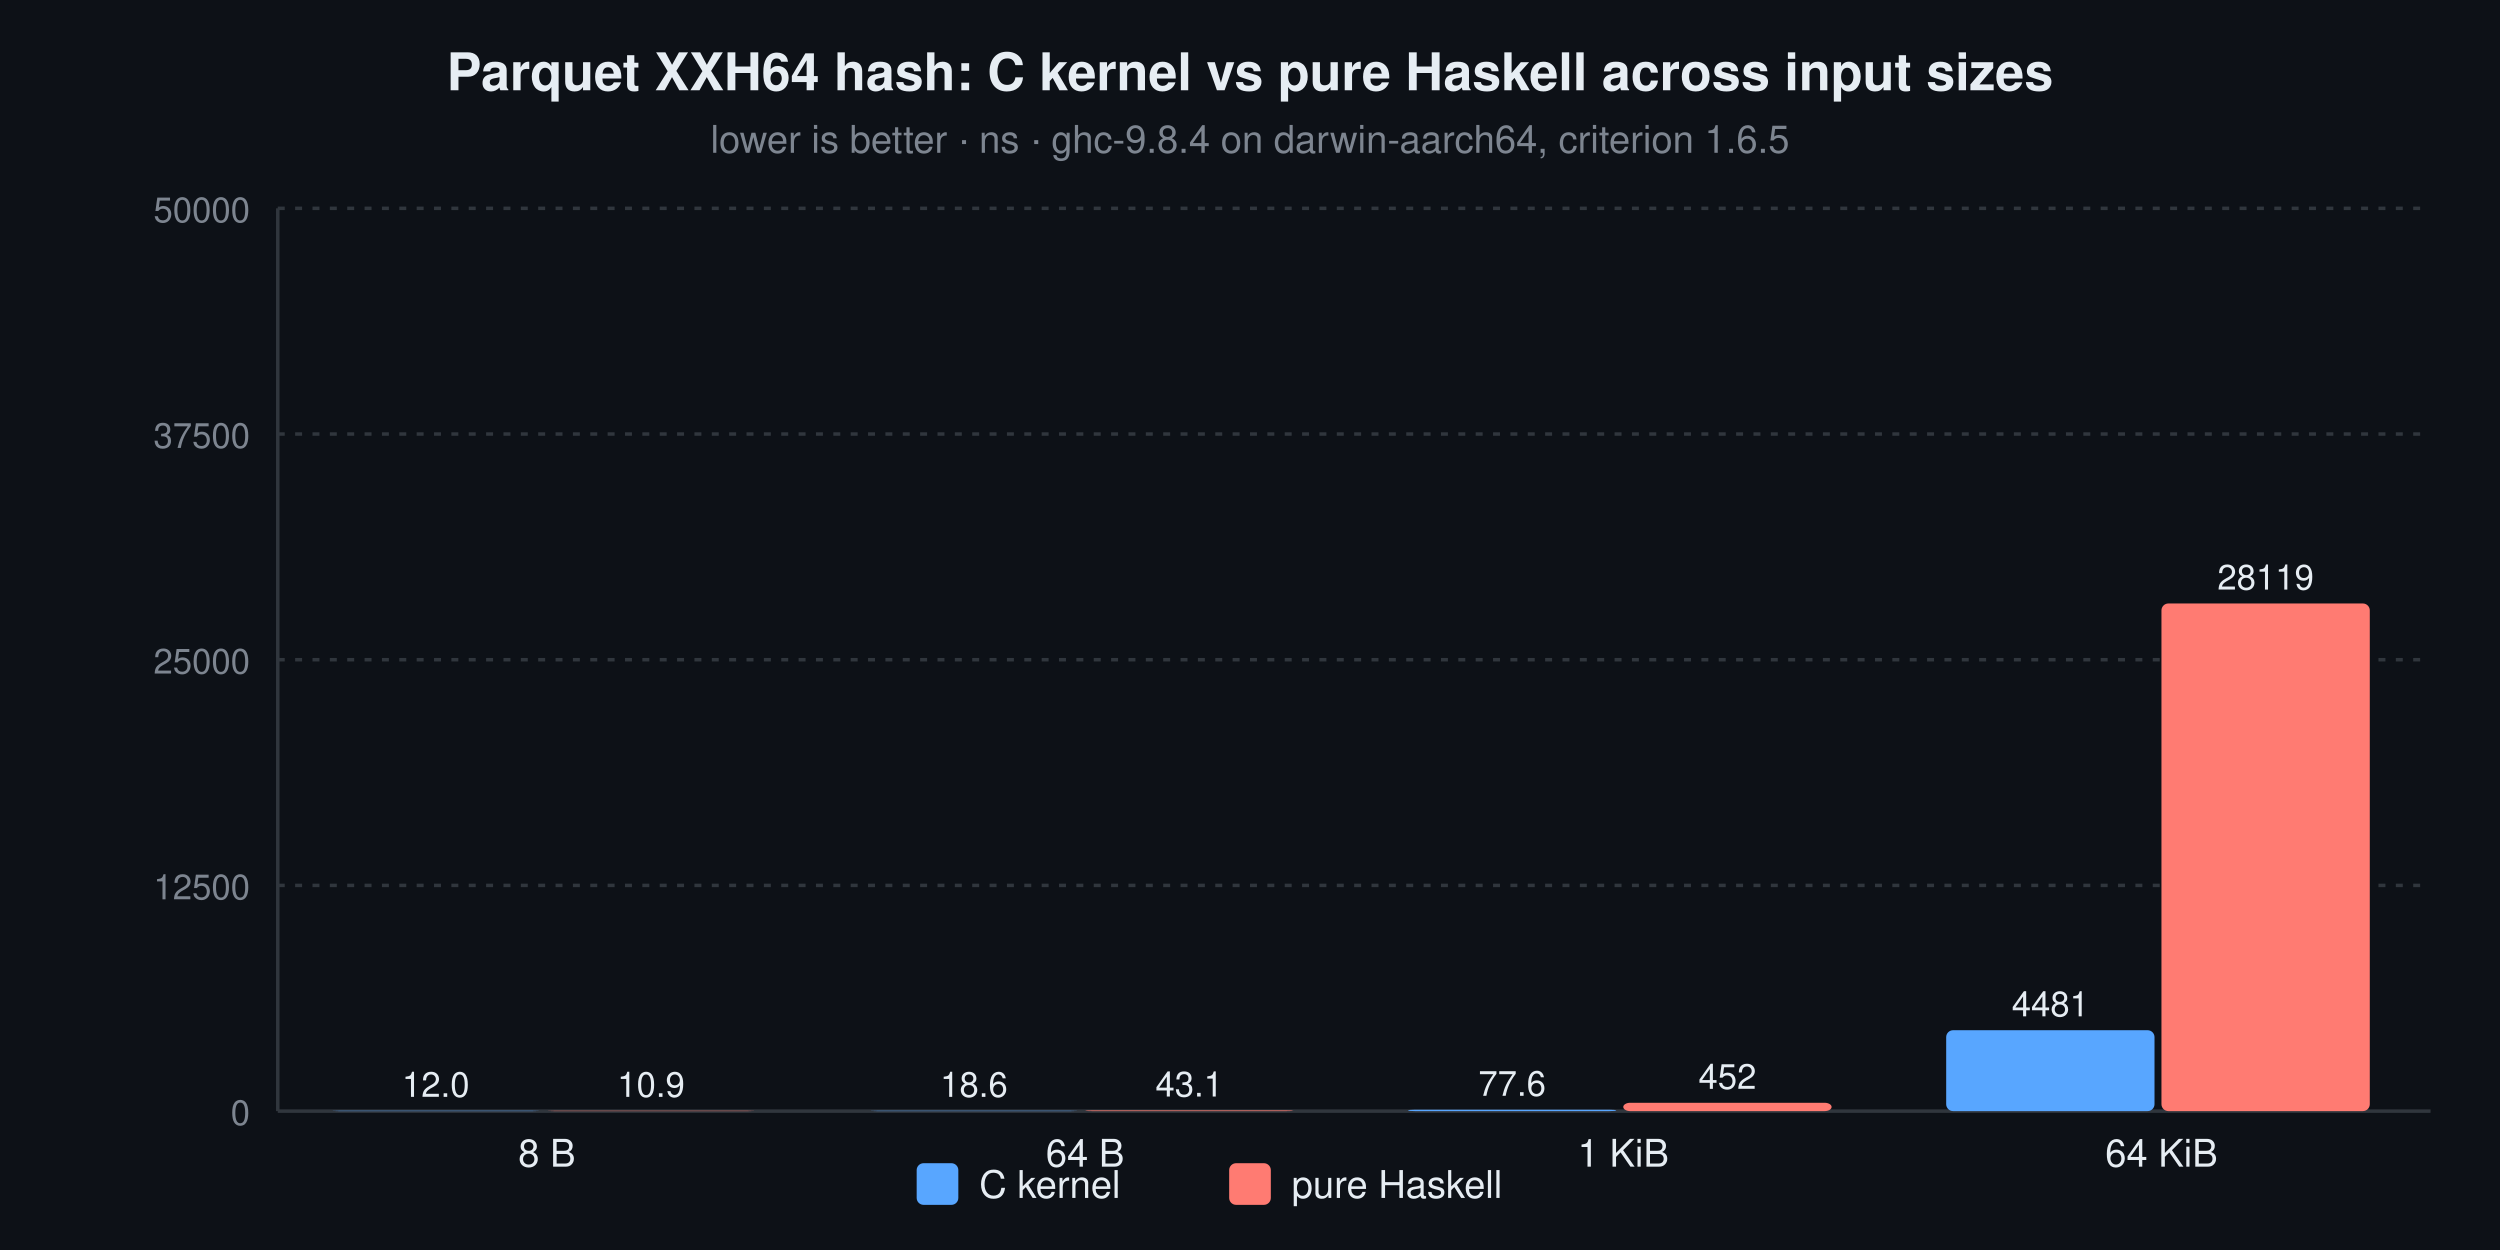
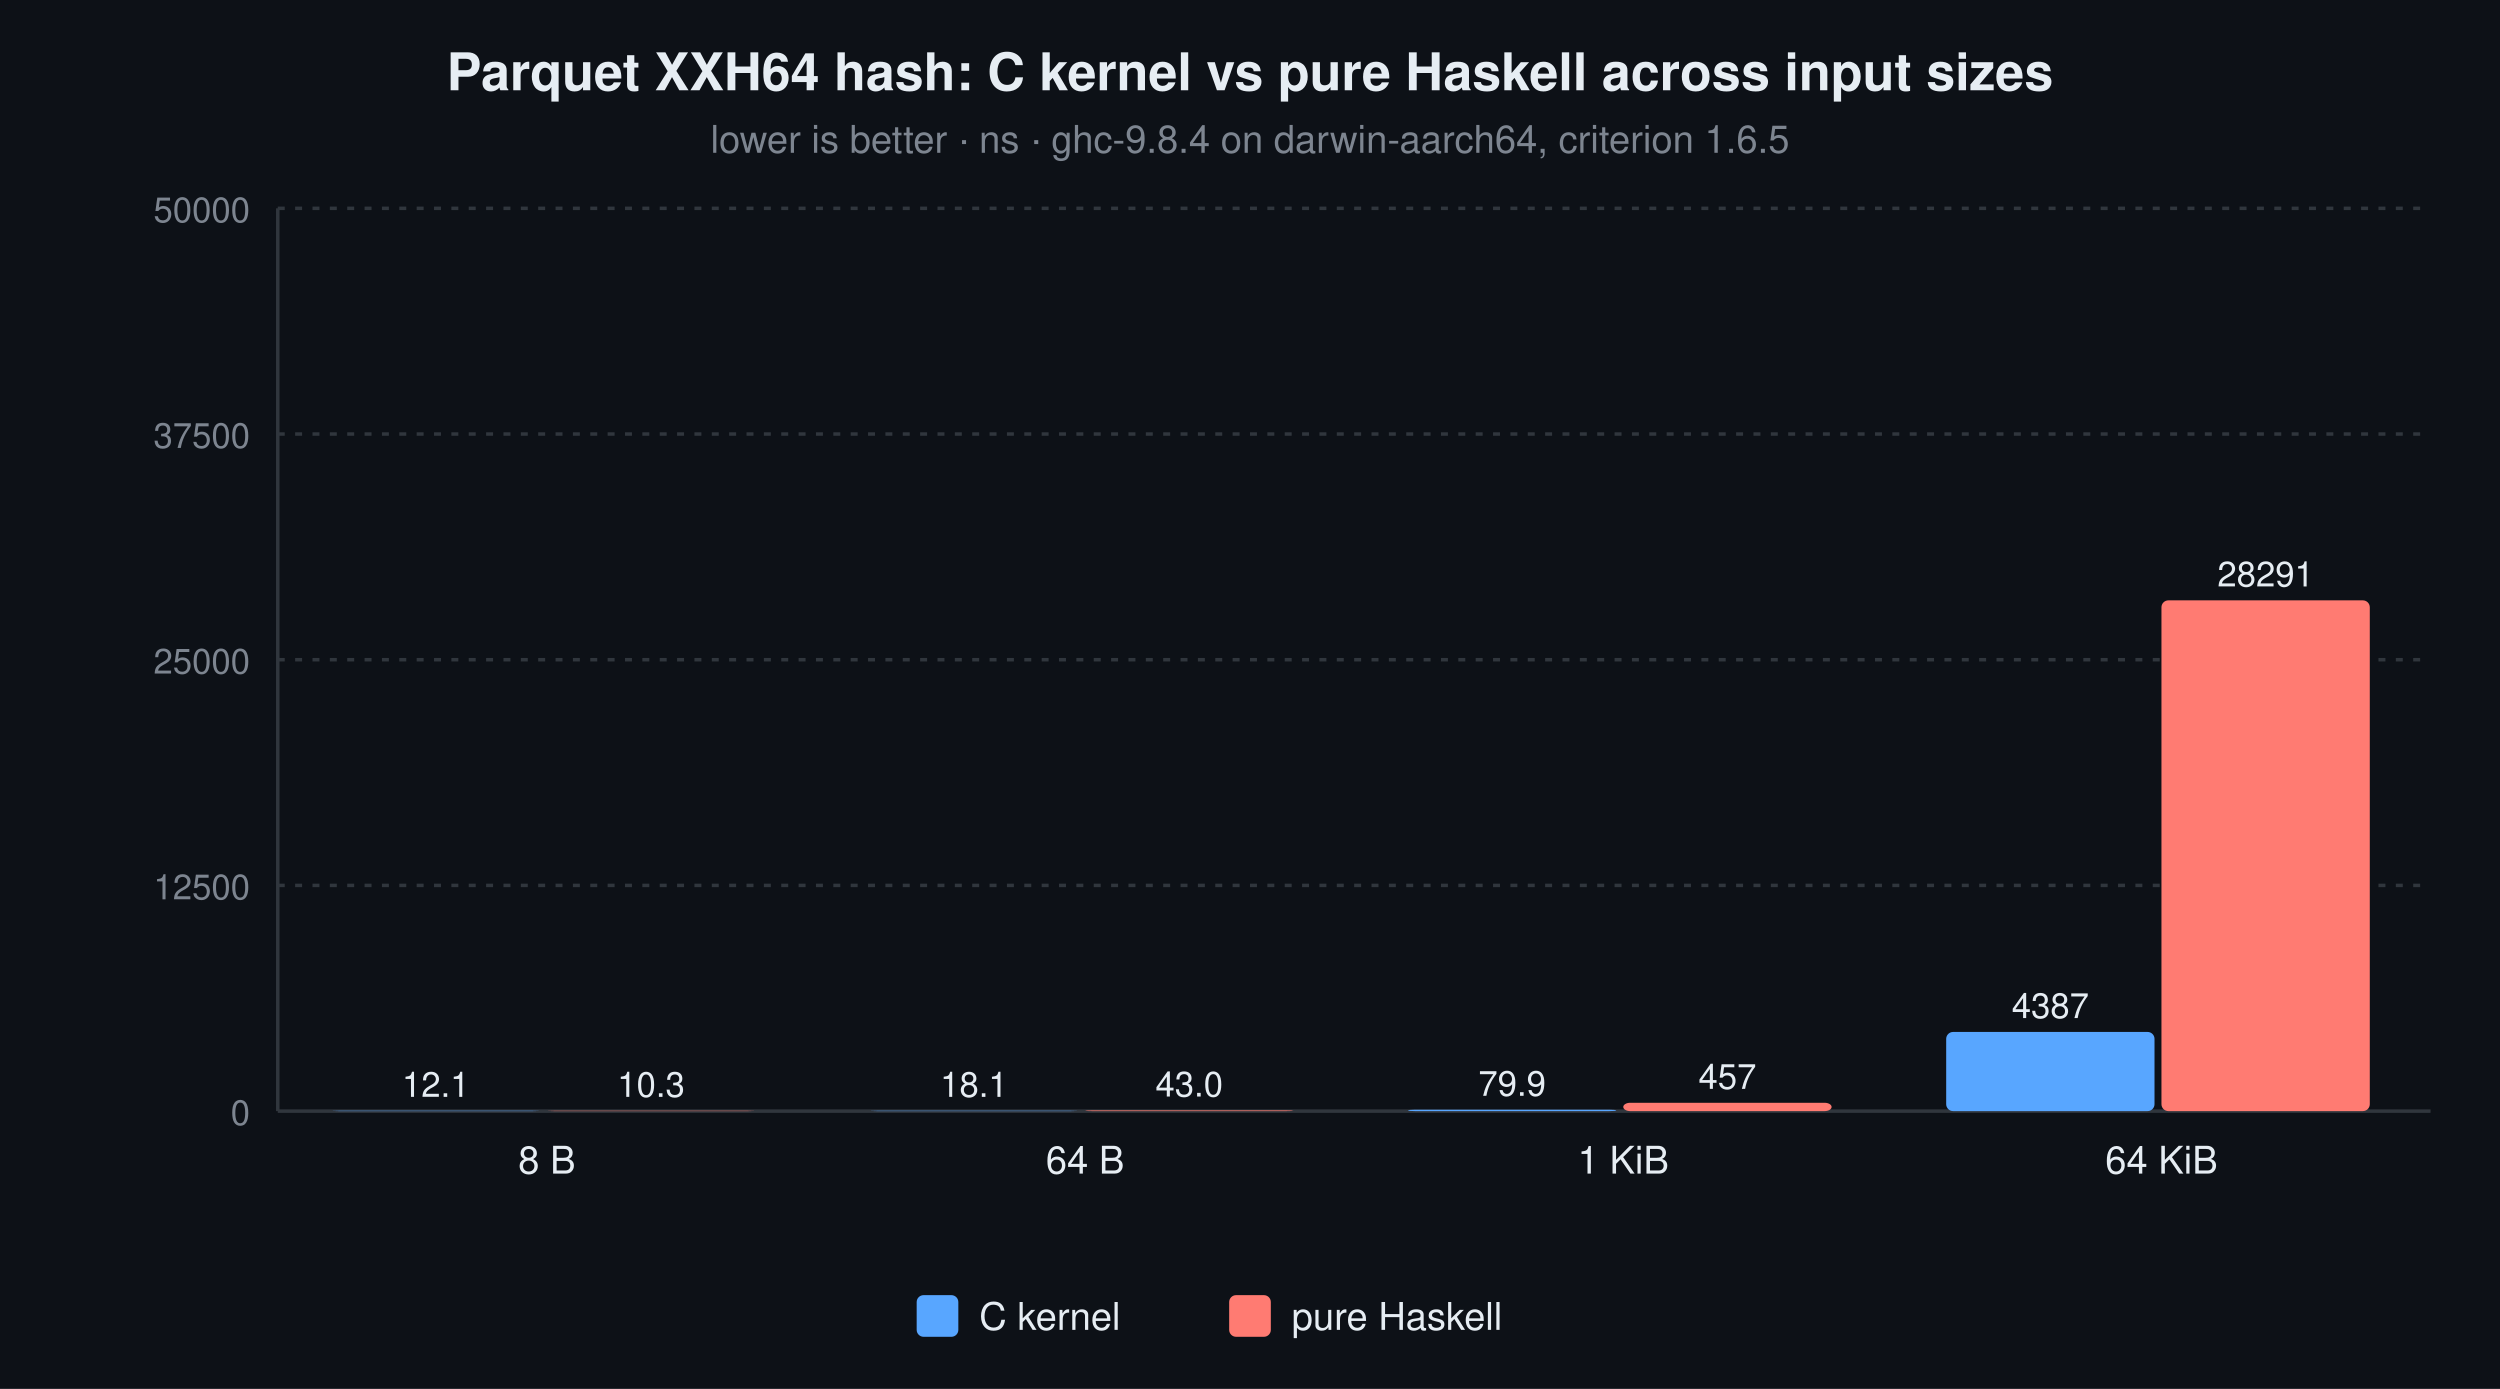
- <svg xmlns="http://www.w3.org/2000/svg" viewBox="0 0 720 360" width="720" height="360" font-family="ui-sans-serif, system-ui, -apple-system, BlinkMacSystemFont, &quot;Segoe UI&quot;, Helvetica, Arial, sans-serif" font-size="12">
-   <rect x="0" y="0" width="720" height="360" fill="#0d1117" />
+ <svg xmlns="http://www.w3.org/2000/svg" viewBox="0 0 720 400" width="720" height="400" font-family="ui-sans-serif, system-ui, -apple-system, BlinkMacSystemFont, &quot;Segoe UI&quot;, Helvetica, Arial, sans-serif" font-size="12">
+   <rect x="0" y="0" width="720" height="400" fill="#0d1117" />
  <text x="360" y="26" text-anchor="middle" font-size="15" font-weight="600" fill="#e6edf3">Parquet XXH64 hash: C kernel vs pure Haskell across input sizes</text>
  <text x="360" y="44" text-anchor="middle" font-size="11" fill="#7d8590">lower is better · ns · ghc-9.8.4 on darwin-aarch64, criterion 1.6.5</text>
  <g stroke="#30363d" stroke-width="1">
    <line x1="80" y1="320" x2="700" y2="320" />
    <line x1="80" y1="60" x2="80" y2="320" />
  </g>
  <g>
    <g />
    <text x="72" y="324" text-anchor="end" font-size="10" fill="#7d8590">0</text>
    <line x1="80" y1="255" x2="700" y2="255" stroke="#30363d" stroke-width="1" stroke-dasharray="2 3" />
    <text x="72" y="259" text-anchor="end" font-size="10" fill="#7d8590">12500</text>
    <line x1="80" y1="190" x2="700" y2="190" stroke="#30363d" stroke-width="1" stroke-dasharray="2 3" />
    <text x="72" y="194" text-anchor="end" font-size="10" fill="#7d8590">25000</text>
    <line x1="80" y1="125" x2="700" y2="125" stroke="#30363d" stroke-width="1" stroke-dasharray="2 3" />
    <text x="72" y="129" text-anchor="end" font-size="10" fill="#7d8590">37500</text>
    <line x1="80" y1="60" x2="700" y2="60" stroke="#30363d" stroke-width="1" stroke-dasharray="2 3" />
    <text x="72" y="64" text-anchor="end" font-size="10" fill="#7d8590">50000</text>
  </g>
  <g>
    <rect x="95.5" y="319.9" width="60" height="0.1" rx="2" fill="#58a6ff" />
    <rect x="157.5" y="319.9" width="60" height="0.1" rx="2" fill="#ff7b72" />
    <rect x="250.5" y="319.9" width="60" height="0.1" rx="2" fill="#58a6ff" />
    <rect x="312.5" y="319.8" width="60" height="0.2" rx="2" fill="#ff7b72" />
    <rect x="405.5" y="319.6" width="60" height="0.4" rx="2" fill="#58a6ff" />
    <rect x="467.5" y="317.6" width="60" height="2.4" rx="2" fill="#ff7b72" />
-     <rect x="560.5" y="296.7" width="60" height="23.3" rx="2" fill="#58a6ff" />
-     <rect x="622.5" y="173.8" width="60" height="146.2" rx="2" fill="#ff7b72" />
+     <rect x="560.5" y="297.2" width="60" height="22.8" rx="2" fill="#58a6ff" />
+     <rect x="622.5" y="172.9" width="60" height="147.1" rx="2" fill="#ff7b72" />
  </g>
  <g>
-     <text x="125.5" y="315.9" text-anchor="middle" font-size="10" fill="#e6edf3">12.0</text>
-     <text x="187.5" y="315.9" text-anchor="middle" font-size="10" fill="#e6edf3">10.9</text>
-     <text x="280.5" y="315.9" text-anchor="middle" font-size="10" fill="#e6edf3">18.6</text>
-     <text x="342.5" y="315.8" text-anchor="middle" font-size="10" fill="#e6edf3">43.1</text>
-     <text x="435.5" y="315.6" text-anchor="middle" font-size="10" fill="#e6edf3">77.6</text>
-     <text x="497.5" y="313.6" text-anchor="middle" font-size="10" fill="#e6edf3">452</text>
-     <text x="590.5" y="292.7" text-anchor="middle" font-size="10" fill="#e6edf3">4481</text>
-     <text x="652.5" y="169.8" text-anchor="middle" font-size="10" fill="#e6edf3">28119</text>
+     <text x="125.5" y="315.9" text-anchor="middle" font-size="10" fill="#e6edf3">12.1</text>
+     <text x="187.5" y="315.9" text-anchor="middle" font-size="10" fill="#e6edf3">10.3</text>
+     <text x="280.5" y="315.9" text-anchor="middle" font-size="10" fill="#e6edf3">18.1</text>
+     <text x="342.5" y="315.8" text-anchor="middle" font-size="10" fill="#e6edf3">43.0</text>
+     <text x="435.5" y="315.6" text-anchor="middle" font-size="10" fill="#e6edf3">79.9</text>
+     <text x="497.5" y="313.6" text-anchor="middle" font-size="10" fill="#e6edf3">457</text>
+     <text x="590.5" y="293.2" text-anchor="middle" font-size="10" fill="#e6edf3">4387</text>
+     <text x="652.5" y="168.9" text-anchor="middle" font-size="10" fill="#e6edf3">28291</text>
  </g>
  <g>
-     <text x="157.5" y="336" text-anchor="middle" font-size="11" fill="#e6edf3">8 B</text>
-     <text x="312.5" y="336" text-anchor="middle" font-size="11" fill="#e6edf3">64 B</text>
-     <text x="467.5" y="336" text-anchor="middle" font-size="11" fill="#e6edf3">1 KiB</text>
-     <text x="622.5" y="336" text-anchor="middle" font-size="11" fill="#e6edf3">64 KiB</text>
+     <text x="157.5" y="338" text-anchor="middle" font-size="11" fill="#e6edf3">8 B</text>
+     <text x="312.5" y="338" text-anchor="middle" font-size="11" fill="#e6edf3">64 B</text>
+     <text x="467.5" y="338" text-anchor="middle" font-size="11" fill="#e6edf3">1 KiB</text>
+     <text x="622.5" y="338" text-anchor="middle" font-size="11" fill="#e6edf3">64 KiB</text>
  </g>
  <g>
-     <g transform="translate(264, 344)">
+     <g transform="translate(264, 382)">
      <rect x="0" y="-9" width="12" height="12" rx="2" fill="#58a6ff" />
      <text x="18" y="1" font-size="11" fill="#e6edf3">C kernel</text>
    </g>
-     <g transform="translate(354, 344)">
+     <g transform="translate(354, 382)">
      <rect x="0" y="-9" width="12" height="12" rx="2" fill="#ff7b72" />
      <text x="18" y="1" font-size="11" fill="#e6edf3">pure Haskell</text>
    </g>
  </g>
</svg>
